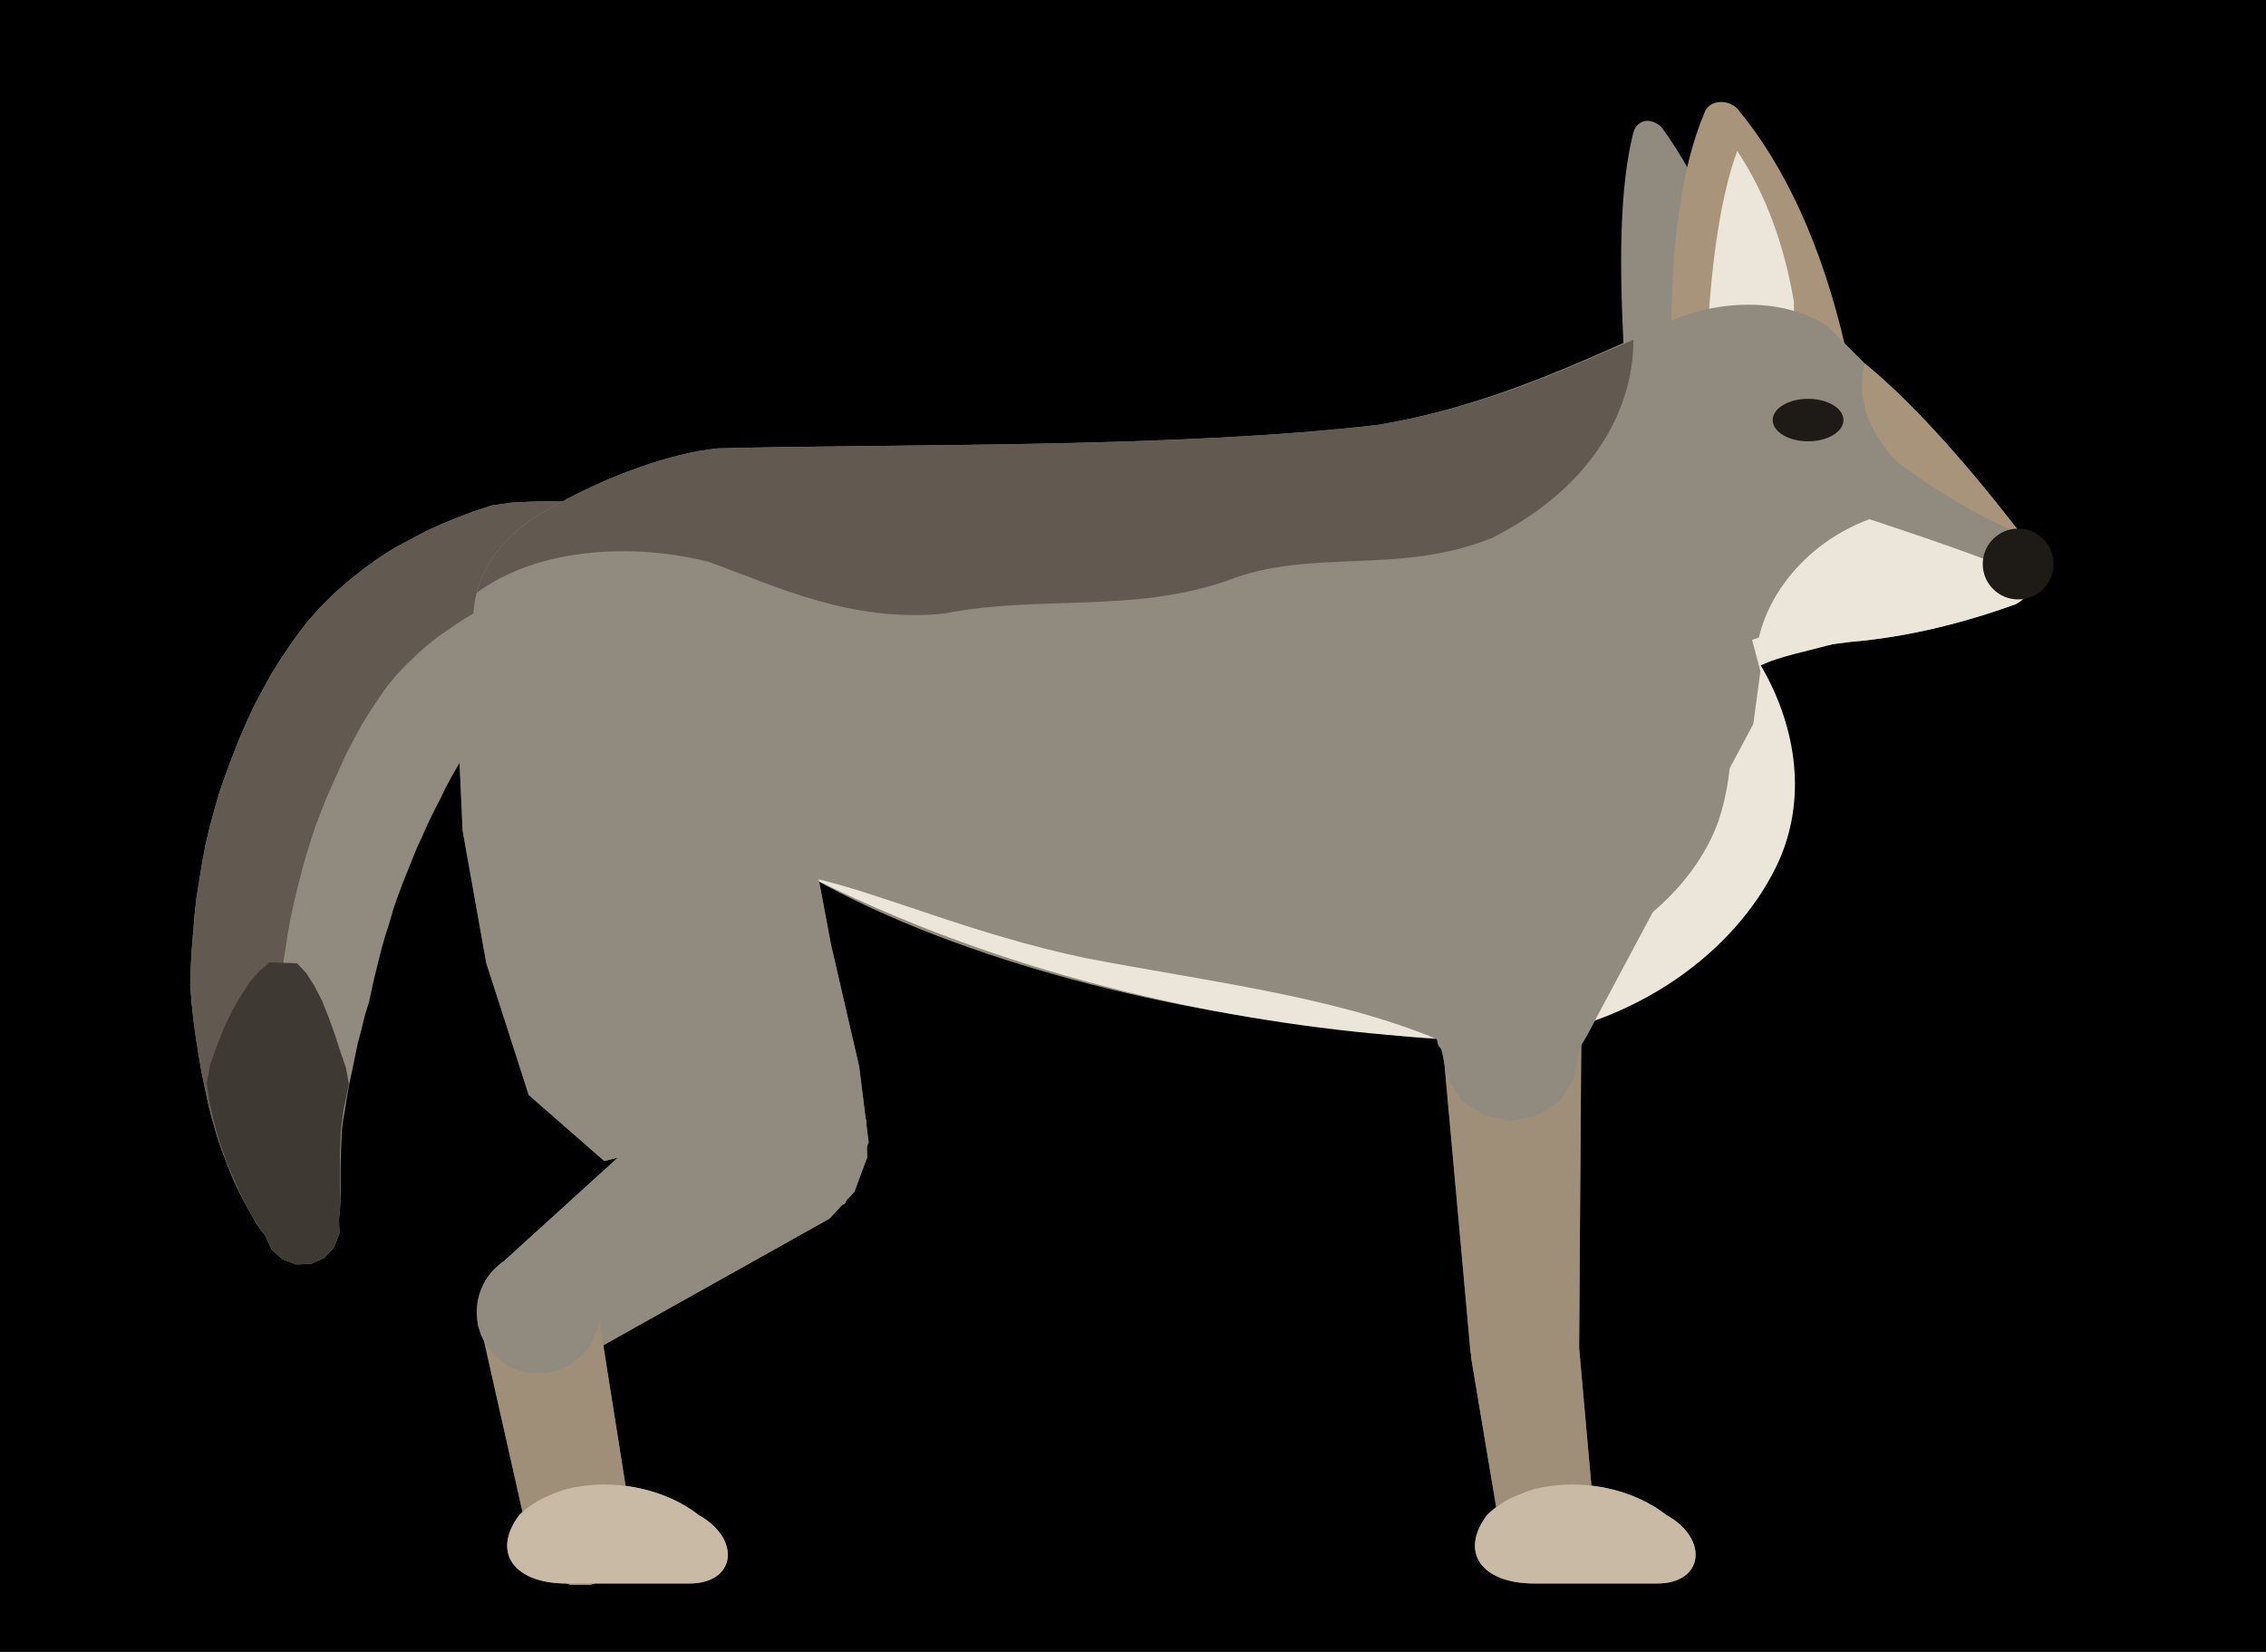
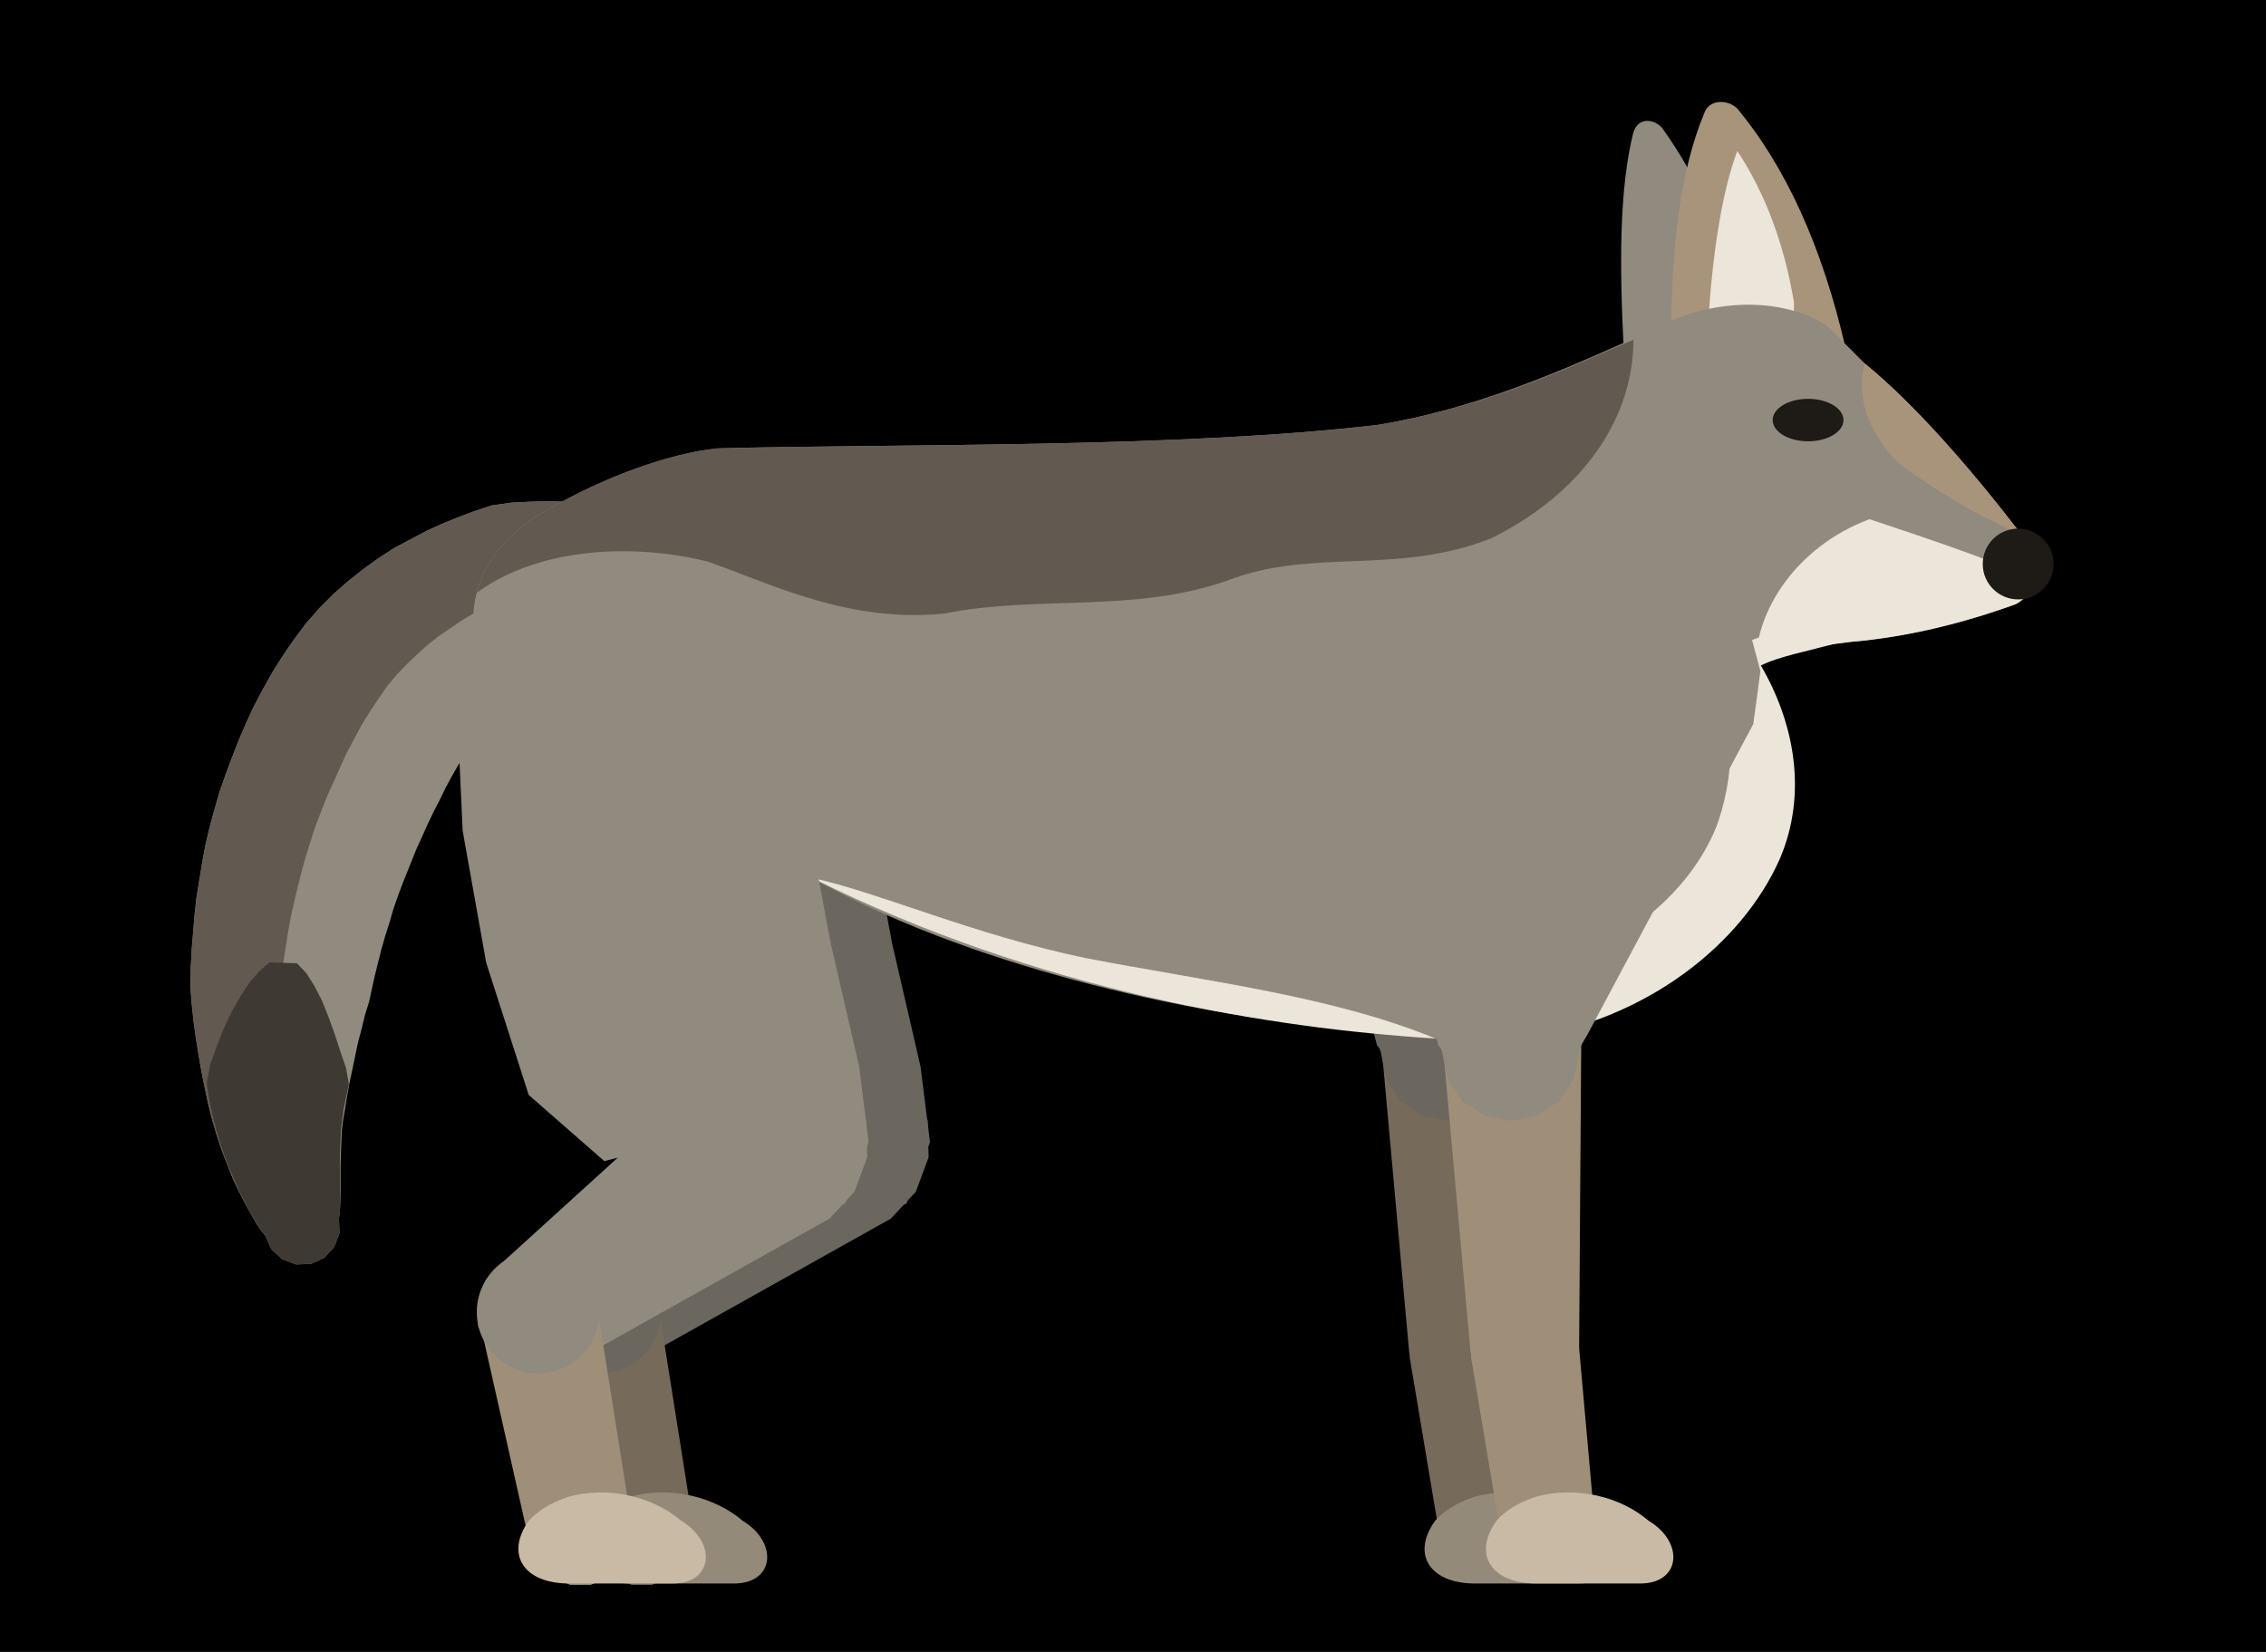
<svg xmlns="http://www.w3.org/2000/svg" width="960" height="700" viewBox="8 2 48 35">
  <rect x="8" y="2" width="48" height="35" fill="#000000" />
-   <polygon points="21.6,14.4 19.4,15 18.2,16 17.7,17.4 17.8,19.6 18.3,22.4 19.2,25.2 20.8,26.6 22.4,26.2 22.9,27.5 24.4,28.2 25.9,27.5 26.4,26.2 26.2,24.6 25.6,22 25,18.8 24.4,17 23.6,15.2" fill="#6b665e" />
-   <polygon points="18.64,28.75 18.29,29.12 18.12,29.59 18.13,30.1 18.35,30.56 18.72,30.91 19.19,31.08 19.7,31.07 20.16,30.85 25.57,27.82 26.1,27.25 26.37,26.52 26.35,25.74 26.02,25.03 25.45,24.5 24.72,24.23 23.94,24.25 23.23,24.58" fill="#6b665e" />
-   <polygon points="19.22,34.71 19.38,35.1 19.68,35.41 20.08,35.58 20.51,35.58 20.9,35.42 21.21,35.12 21.38,34.72 21.38,34.29 20.63,29.56 20.44,29.11 20.1,28.77 19.65,28.58 19.16,28.57 18.71,28.76 18.37,29.1 18.18,29.55 18.17,30.04" fill="#766a5a" />
-   <circle cx="19.4" cy="29.8" r="1.3" fill="#6b665e" />
-   <path d="M19 34.1 C18.4 34.9 18.9 35.55 20 35.55 L22.6 35.55 C23.6 35.55 23.7 34.6 22.8 34.1 C22.1 33.55 21 33.3 20 33.55 C19.5 33.7 19.2 33.9 19 34.1 Z" fill="#948a79" />
-   <polygon points="38.39,22.85 38.3,23.51 38.47,24.15 38.88,24.67 39.45,25.01 40.11,25.1 40.75,24.93 41.27,24.52 41.61,23.95 45.14,17.34 45.29,16.22 45,15.13 44.32,14.23 43.34,13.66 42.22,13.51 41.13,13.8 40.23,14.48 39.66,15.46" fill="#6b665e" />
-   <polygon points="39.15,30.65 39.26,31.08 39.52,31.45 39.9,31.68 40.35,31.75 40.78,31.64 41.15,31.38 41.38,31 41.45,30.55 41.5,23.34 41.36,22.77 41.02,22.3 40.52,21.99 39.94,21.9 39.37,22.04 38.9,22.38 38.59,22.88 38.5,23.46" fill="#766a5a" />
-   <polygon points="38.55,24.3 38.66,24.85 38.97,25.33 39.45,25.64 40,25.75 40.55,25.64 41.03,25.33 41.34,24.85 41.45,24.3 41.7,23.4 41.57,22.75 41.2,22.2 40.65,21.83 40,21.7 39.35,21.83 38.8,22.2 38.43,22.75 38.3,23.4" fill="#6b665e" />
-   <polygon points="39.81,34.63 39.93,35 40.19,35.29 40.54,35.47 40.93,35.49 41.3,35.37 41.59,35.11 41.77,34.76 41.79,34.37 41.44,30.45 41.3,30.03 41,29.69 40.6,29.49 40.15,29.46 39.73,29.6 39.39,29.9 39.19,30.3 39.16,30.75" fill="#766a5a" />
-   <path d="M39.5 34.1 C38.9 34.9 39.4 35.55 40.5 35.55 L43.1 35.55 C44.1 35.55 44.2 34.6 43.3 34.1 C42.6 33.55 41.5 33.3 40.5 33.55 C40 33.7 39.7 33.9 39.5 34.1 Z" fill="#948a79" />
+   <polygon points="22.9,14.4 20.7,15 19.5,16 19,17.4 19.1,19.6 19.6,22.4 20.5,25.2 22.1,26.6 23.7,26.2 24.2,27.5 25.7,28.2 27.2,27.5 27.7,26.2 27.5,24.6 26.9,22 26.3,18.8 25.7,17 24.9,15.2" fill="#6b665e" />
+   <polygon points="19.94,28.75 19.59,29.12 19.42,29.59 19.43,30.1 19.65,30.56 20.02,30.91 20.49,31.08 21,31.07 21.46,30.85 26.87,27.82 27.4,27.25 27.67,26.52 27.65,25.74 27.32,25.03 26.75,24.5 26.02,24.23 25.24,24.25 24.53,24.58" fill="#6b665e" />
+   <polygon points="20.52,34.71 20.68,35.1 20.98,35.41 21.38,35.58 21.81,35.58 22.2,35.42 22.51,35.12 22.68,34.72 22.68,34.29 21.93,29.56 21.74,29.11 21.4,28.77 20.95,28.58 20.46,28.57 20.01,28.76 19.67,29.1 19.48,29.55 19.47,30.04" fill="#766a5a" />
+   <circle cx="20.7" cy="29.8" r="1.3" fill="#6b665e" />
+   <path d="M20.5 34.22 C19.99 34.95 20.41 35.55 21.35 35.55 L23.55 35.55 C24.41 35.55 24.49 34.68 23.73 34.22 C23.13 33.71 22.2 33.48 21.35 33.71 C20.92 33.85 20.67 34.04 20.5 34.22 Z" fill="#948a79" />
+   <polygon points="37.09,22.85 37,23.51 37.17,24.15 37.58,24.67 38.15,25.01 38.81,25.1 39.45,24.93 39.97,24.52 40.31,23.95 43.84,17.34 43.99,16.22 43.7,15.13 43.02,14.23 42.04,13.66 40.92,13.51 39.83,13.8 38.93,14.48 38.36,15.46" fill="#6b665e" />
+   <polygon points="37.85,30.65 37.96,31.08 38.22,31.45 38.6,31.68 39.05,31.75 39.48,31.64 39.85,31.38 40.08,31 40.15,30.55 40.2,23.34 40.06,22.77 39.72,22.3 39.22,21.99 38.64,21.9 38.07,22.04 37.6,22.38 37.29,22.88 37.2,23.46" fill="#766a5a" />
+   <polygon points="37.25,24.3 37.36,24.85 37.67,25.33 38.15,25.64 38.7,25.75 39.25,25.64 39.73,25.33 40.04,24.85 40.15,24.3 40.4,23.4 40.27,22.75 39.9,22.2 39.35,21.83 38.7,21.7 38.05,21.83 37.5,22.2 37.13,22.75 37,23.4" fill="#6b665e" />
+   <polygon points="38.51,34.63 38.63,35 38.89,35.29 39.24,35.47 39.63,35.49 40,35.37 40.29,35.11 40.47,34.76 40.49,34.37 40.14,30.45 40,30.03 39.7,29.69 39.3,29.49 38.85,29.46 38.43,29.6 38.09,29.9 37.89,30.3 37.86,30.75" fill="#766a5a" />
+   <path d="M38.4 34.22 C37.88 34.95 38.31 35.55 39.24 35.55 L41.45 35.55 C42.3 35.55 42.39 34.68 41.63 34.22 C41.03 33.71 40.09 33.48 39.24 33.71 C38.82 33.85 38.56 34.04 38.4 34.22 Z" fill="#948a79" />
  <polygon points="21.17,12.82 21.02,12.77 20.83,12.73 20.58,12.69 20.29,12.65 19.96,12.63 19.61,12.62 19.23,12.63 18.83,12.65 18.41,12.71 18.02,12.84 17.68,12.97 17.36,13.1 17.03,13.25 16.71,13.42 16.37,13.6 16.04,13.81 15.72,14.04 15.39,14.3 15.07,14.58 14.77,14.88 14.48,15.21 14.22,15.56 13.98,15.91 13.76,16.26 13.56,16.62 13.37,16.98 13.2,17.35 13.05,17.7 12.91,18.06 12.78,18.41 12.65,18.78 12.54,19.16 12.44,19.53 12.35,19.91 12.28,20.29 12.22,20.66 12.16,21.03 12.12,21.4 12.09,21.77 12.06,22.13 12.04,22.51 12.03,22.88 12.06,23.26 12.1,23.64 12.15,24 12.21,24.37 12.27,24.72 12.34,25.06 12.41,25.39 12.49,25.71 12.59,26.05 12.7,26.38 12.82,26.69 12.94,26.99 13.07,27.26 13.2,27.51 13.32,27.73 13.43,27.92 13.53,28.07 13.62,28.18 13.75,28.47 13.98,28.68 14.27,28.79 14.58,28.78 14.87,28.65 15.08,28.42 15.19,28.13 15.18,27.82 15.2,27.65 15.21,27.45 15.22,27.23 15.22,26.99 15.22,26.74 15.22,26.48 15.23,26.22 15.24,25.96 15.27,25.72 15.31,25.49 15.35,25.24 15.4,24.96 15.46,24.68 15.52,24.39 15.58,24.1 15.66,23.8 15.73,23.51 15.82,23.22 15.88,22.94 15.94,22.67 16.01,22.39 16.08,22.11 16.16,21.83 16.25,21.55 16.33,21.27 16.42,21.01 16.52,20.74 16.62,20.49 16.72,20.24 16.82,19.99 16.94,19.73 17.06,19.46 17.19,19.19 17.32,18.94 17.44,18.69 17.57,18.45 17.69,18.24 17.81,18.04 17.93,17.87 18.03,17.72 18.14,17.58 18.26,17.44 18.39,17.29 18.54,17.15 18.7,17.01 18.87,16.87 19.05,16.73 19.23,16.6 19.42,16.47 19.58,16.36 19.71,16.28 19.87,16.15 20.06,16.01 20.29,15.88 20.54,15.76 20.79,15.63 21.03,15.52 21.26,15.4 21.47,15.29 21.63,15.18" fill="#918a7f" />
  <polygon points="21.17,12.82 21.02,12.77 20.83,12.73 20.58,12.69 20.29,12.65 19.96,12.63 19.61,12.62 19.23,12.63 18.83,12.65 18.41,12.71 18.02,12.84 17.68,12.97 17.36,13.1 17.03,13.25 16.71,13.42 16.37,13.6 16.04,13.81 15.72,14.04 15.39,14.3 15.07,14.58 14.77,14.88 14.48,15.21 14.22,15.56 13.98,15.91 13.76,16.26 13.56,16.62 13.37,16.98 13.2,17.35 13.05,17.7 12.91,18.06 12.78,18.41 12.65,18.78 12.54,19.16 12.44,19.53 12.35,19.91 12.28,20.29 12.22,20.66 12.16,21.03 12.12,21.4 12.09,21.77 12.06,22.13 12.04,22.51 12.03,22.88 12.06,23.26 12.1,23.64 12.15,24 12.21,24.37 12.27,24.72 12.34,25.06 12.41,25.39 12.49,25.71 12.59,26.05 12.7,26.38 12.82,26.69 12.94,26.99 13.07,27.26 13.2,27.51 13.32,27.73 13.43,27.92 13.53,28.07 13.62,28.18 14.4,28 14.37,27.86 14.32,27.69 14.27,27.48 14.21,27.25 14.14,27 14.08,26.73 14.02,26.45 13.97,26.17 13.93,25.88 13.9,25.6 13.88,25.31 13.87,25.01 13.86,24.7 13.86,24.38 13.87,24.05 13.88,23.72 13.9,23.39 13.93,23.05 13.96,22.72 14,22.4 14.05,22.08 14.1,21.76 14.16,21.43 14.23,21.11 14.31,20.78 14.39,20.46 14.48,20.14 14.58,19.82 14.68,19.51 14.8,19.2 14.92,18.89 15.06,18.58 15.2,18.27 15.34,17.96 15.5,17.66 15.66,17.36 15.84,17.07 16.02,16.8 16.2,16.54 16.4,16.3 16.61,16.08 16.83,15.87 17.05,15.67 17.29,15.48 17.54,15.31 17.79,15.14 18.04,14.99 18.29,14.85 18.55,14.72 18.8,14.6 19.06,14.49 19.35,14.4 19.65,14.32 19.95,14.25 20.25,14.19 20.54,14.14 20.8,14.1 21.04,14.06 21.24,14.03 21.4,14" fill="#625a51" />
  <polygon points="13.71,22.39 13.5,22.57 13.29,22.81 13.1,23.1 12.91,23.43 12.74,23.79 12.59,24.17 12.45,24.56 12.38,24.95 12.44,25.34 12.52,25.7 12.61,26.04 12.72,26.38 12.83,26.69 12.96,26.98 13.08,27.26 13.21,27.51 13.32,27.73 13.44,27.92 13.53,28.07 13.62,28.18 13.75,28.47 13.98,28.68 14.27,28.79 14.58,28.78 14.87,28.65 15.08,28.42 15.19,28.13 15.18,27.82 15.2,27.65 15.21,27.45 15.21,27.23 15.21,26.99 15.21,26.74 15.2,26.48 15.21,26.22 15.22,25.96 15.25,25.72 15.28,25.5 15.33,25.26 15.39,24.97 15.33,24.63 15.21,24.28 15.09,23.91 14.96,23.55 14.82,23.2 14.66,22.89 14.49,22.62 14.29,22.41" fill="#3f3933" />
  <path d="M42.2 11.4 L42.4 9.5 C42.3 7.6 42.3 6.0 42.6 4.8 C42.7 4.5 43.0 4.5 43.2 4.7 C44.0 5.8 44.6 7.2 44.9 8.7 L45.0 11.0 Z" fill="#918a7f" />
  <path d="M43.2 11.4 L43.4 9.2 C43.4 7.2 43.6 5.6 44.1 4.4 C44.2 4.1 44.6 4.1 44.8 4.3 C45.8 5.5 46.6 7.2 47.1 9.4 L46.8 11.2 Z" fill="#a8947a" />
  <path d="M44.2 10.0 L44.2 8.6 C44.3 7.2 44.5 6.0 44.8 5.2 C45.4 6.1 45.8 7.2 46.0 8.4 L46.0 10.0 Z" fill="#ece6da" />
  <path d="M23.2 11.5 C27 11.4 33 11.5 37.2 11.0 C39.6 10.6 41.6 9.6 43.0 9.0 C44.0 8.4 45.6 8.2 46.7 8.9 L47.5 9.7 C48.6 10.6 49.8 12.0 50.8 13.3 C51.3 13.7 51.3 14.5 50.7 14.8 C49.6 15.2 48.4 15.5 47.2 15.6 C46.4 15.7 45.7 15.8 45.2 16.0 C45.9 17.2 46.2 18.8 45.6 20.2 C44.8 22.0 42.8 23.6 40.2 24.0 C39.0 24.1 37.8 24.0 36.6 23.8 C33 23.5 28.4 22.4 25.2 20.6 C23.5 19.6 21.4 18.6 19.6 17.6 C17.6 16.4 17.4 14.0 19.6 12.8 C20.8 12.1 22.2 11.6 23.2 11.5 Z" fill="#918a7f" />
  <path d="M18.10 14.56 C18.27 13.89 18.76 13.26 19.60 12.80 C20.8 12.1 22.2 11.6 23.2 11.5 C27 11.4 33 11.5 37.2 11.0 C39.6 10.6 41.4 9.7 42.6 9.2 C42.6 10.8 41.6 12.4 39.6 13.4 C37.6 14.2 35.8 13.6 34.0 14.3 C32.0 15.0 30.0 14.6 28.0 15.0 C26.0 15.2 24.4 14.4 23.0 13.9 C21.4 13.5 19.4 13.6 18.10 14.56 Z" fill="#625a51" />
  <path d="M47.0 15.6 C46.3 15.8 45.7 15.9 45.3 16.1 C46.0 17.3 46.3 18.8 45.7 20.2 C44.9 22.0 42.9 23.6 40.3 24.0 L40.3 22.6 C42.4 22.2 43.9 20.8 44.4 19.4 C44.8 18.2 44.7 17.0 44.4 16.0 C45.2 15.3 46.1 15.3 47.0 15.6 Z" fill="#ece6da" />
  <path d="M47.6 13.0 C48.8 13.4 50.0 13.8 50.9 14.2 C51.0 14.5 50.9 14.7 50.7 14.8 C49.6 15.2 48.4 15.5 47.2 15.6 C46.4 15.7 45.7 15.8 45.2 16.0 C45.2 15.0 46.0 13.6 47.6 13.0 Z" fill="#ece6da" />
  <path d="M38.4 24.0 C35 23.8 30 23.0 25.2 20.6 C26.6 20.9 28.6 21.8 31.0 22.3 C33.6 22.8 36.2 23.1 38.4 24.0 Z" fill="#ece6da" />
  <path d="M47.5 9.7 C48.6 10.6 49.8 12.0 50.8 13.3 C50.0 13.0 49.0 12.4 48.2 11.8 C47.6 11.2 47.3 10.4 47.5 9.7 Z" fill="#a8947a" />
  <ellipse cx="46.3" cy="10.9" rx="0.75" ry="0.45" fill="#1e1a16" />
  <circle cx="50.75" cy="13.95" r="0.75" fill="#1e1a16" />
  <polygon points="21.6,14.4 19.4,15 18.2,16 17.7,17.4 17.8,19.6 18.3,22.4 19.2,25.2 20.8,26.6 22.4,26.2 22.9,27.5 24.4,28.2 25.9,27.5 26.4,26.2 26.2,24.6 25.6,22 25,18.8 24.4,17 23.6,15.2" fill="#918a7f" />
  <polygon points="18.64,28.75 18.29,29.12 18.12,29.59 18.13,30.1 18.35,30.56 18.72,30.91 19.19,31.08 19.7,31.07 20.16,30.85 25.57,27.82 26.1,27.25 26.37,26.52 26.35,25.74 26.02,25.03 25.45,24.5 24.72,24.23 23.94,24.25 23.23,24.58" fill="#918a7f" />
  <polygon points="19.22,34.71 19.38,35.1 19.68,35.41 20.08,35.58 20.51,35.58 20.9,35.42 21.21,35.12 21.38,34.72 21.38,34.29 20.63,29.56 20.44,29.11 20.1,28.77 19.65,28.58 19.16,28.57 18.71,28.76 18.37,29.1 18.18,29.55 18.17,30.04" fill="#9f8f79" />
  <circle cx="19.4" cy="29.8" r="1.3" fill="#918a7f" />
-   <path d="M19 34.1 C18.4 34.9 18.9 35.55 20 35.55 L22.6 35.55 C23.6 35.55 23.7 34.6 22.8 34.1 C22.1 33.55 21 33.3 20 33.55 C19.5 33.7 19.2 33.9 19 34.1 Z" fill="#c8baa4" />
+   <path d="M19.2 34.22 C18.69 34.95 19.11 35.55 20.05 35.55 L22.25 35.55 C23.11 35.55 23.19 34.68 22.43 34.22 C21.83 33.71 20.89 33.48 20.05 33.71 C19.62 33.85 19.37 34.04 19.2 34.22 Z" fill="#c8baa4" />
  <polygon points="38.39,22.85 38.3,23.51 38.47,24.15 38.88,24.67 39.45,25.01 40.11,25.1 40.75,24.93 41.27,24.52 41.61,23.95 45.14,17.34 45.29,16.22 45,15.13 44.32,14.23 43.34,13.66 42.22,13.51 41.13,13.8 40.23,14.48 39.66,15.46" fill="#918a7f" />
  <polygon points="39.15,30.65 39.26,31.08 39.52,31.45 39.9,31.68 40.35,31.75 40.78,31.64 41.15,31.38 41.38,31 41.45,30.55 41.5,23.34 41.36,22.77 41.02,22.3 40.52,21.99 39.94,21.9 39.37,22.04 38.9,22.38 38.59,22.88 38.5,23.46" fill="#9f8f79" />
  <polygon points="38.55,24.3 38.66,24.85 38.97,25.33 39.45,25.64 40,25.75 40.55,25.64 41.03,25.33 41.34,24.85 41.45,24.3 41.7,23.4 41.57,22.75 41.2,22.2 40.65,21.83 40,21.7 39.35,21.83 38.8,22.2 38.43,22.75 38.3,23.4" fill="#918a7f" />
  <polygon points="39.81,34.63 39.93,35 40.19,35.29 40.54,35.47 40.93,35.49 41.3,35.37 41.59,35.11 41.77,34.76 41.79,34.37 41.44,30.45 41.3,30.03 41,29.69 40.6,29.49 40.15,29.46 39.73,29.6 39.39,29.9 39.19,30.3 39.16,30.75" fill="#9f8f79" />
-   <path d="M39.5 34.1 C38.9 34.9 39.4 35.55 40.5 35.55 L43.1 35.55 C44.1 35.55 44.2 34.6 43.3 34.1 C42.6 33.55 41.5 33.3 40.5 33.55 C40 33.7 39.7 33.9 39.5 34.1 Z" fill="#c8baa4" />
+   <path d="M39.7 34.22 C39.18 34.95 39.61 35.55 40.54 35.55 L42.75 35.55 C43.6 35.55 43.69 34.68 42.92 34.22 C42.33 33.71 41.39 33.48 40.54 33.71 C40.12 33.85 39.86 34.04 39.7 34.22 Z" fill="#c8baa4" />
</svg>
